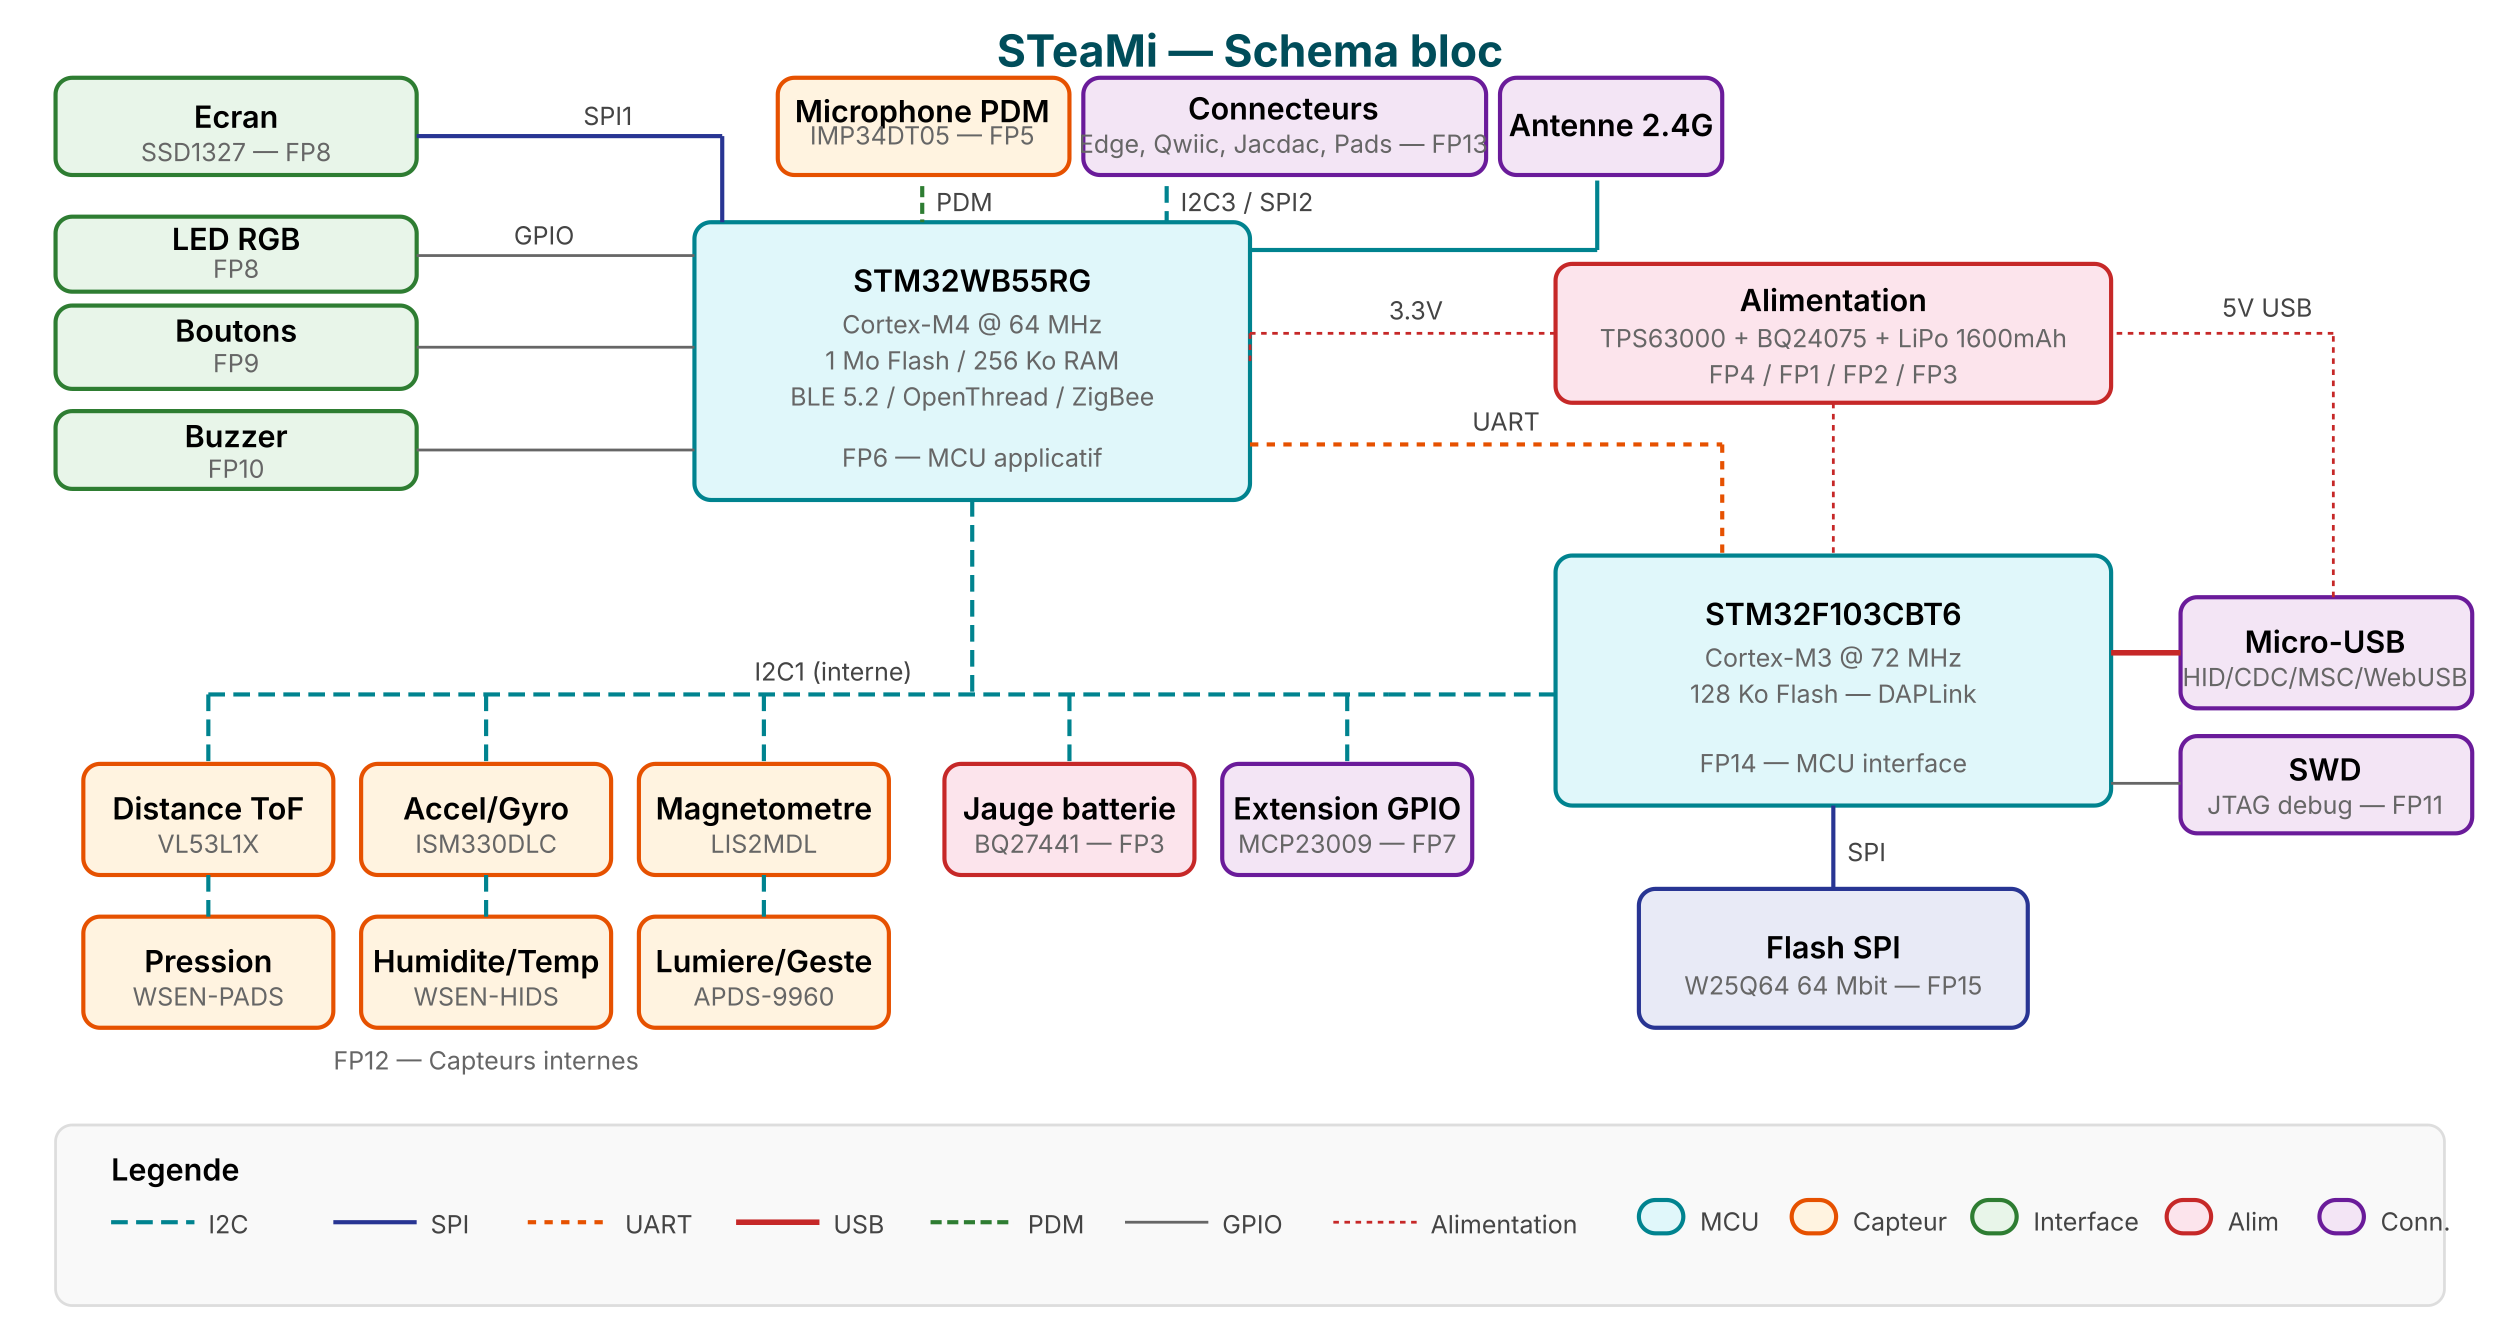
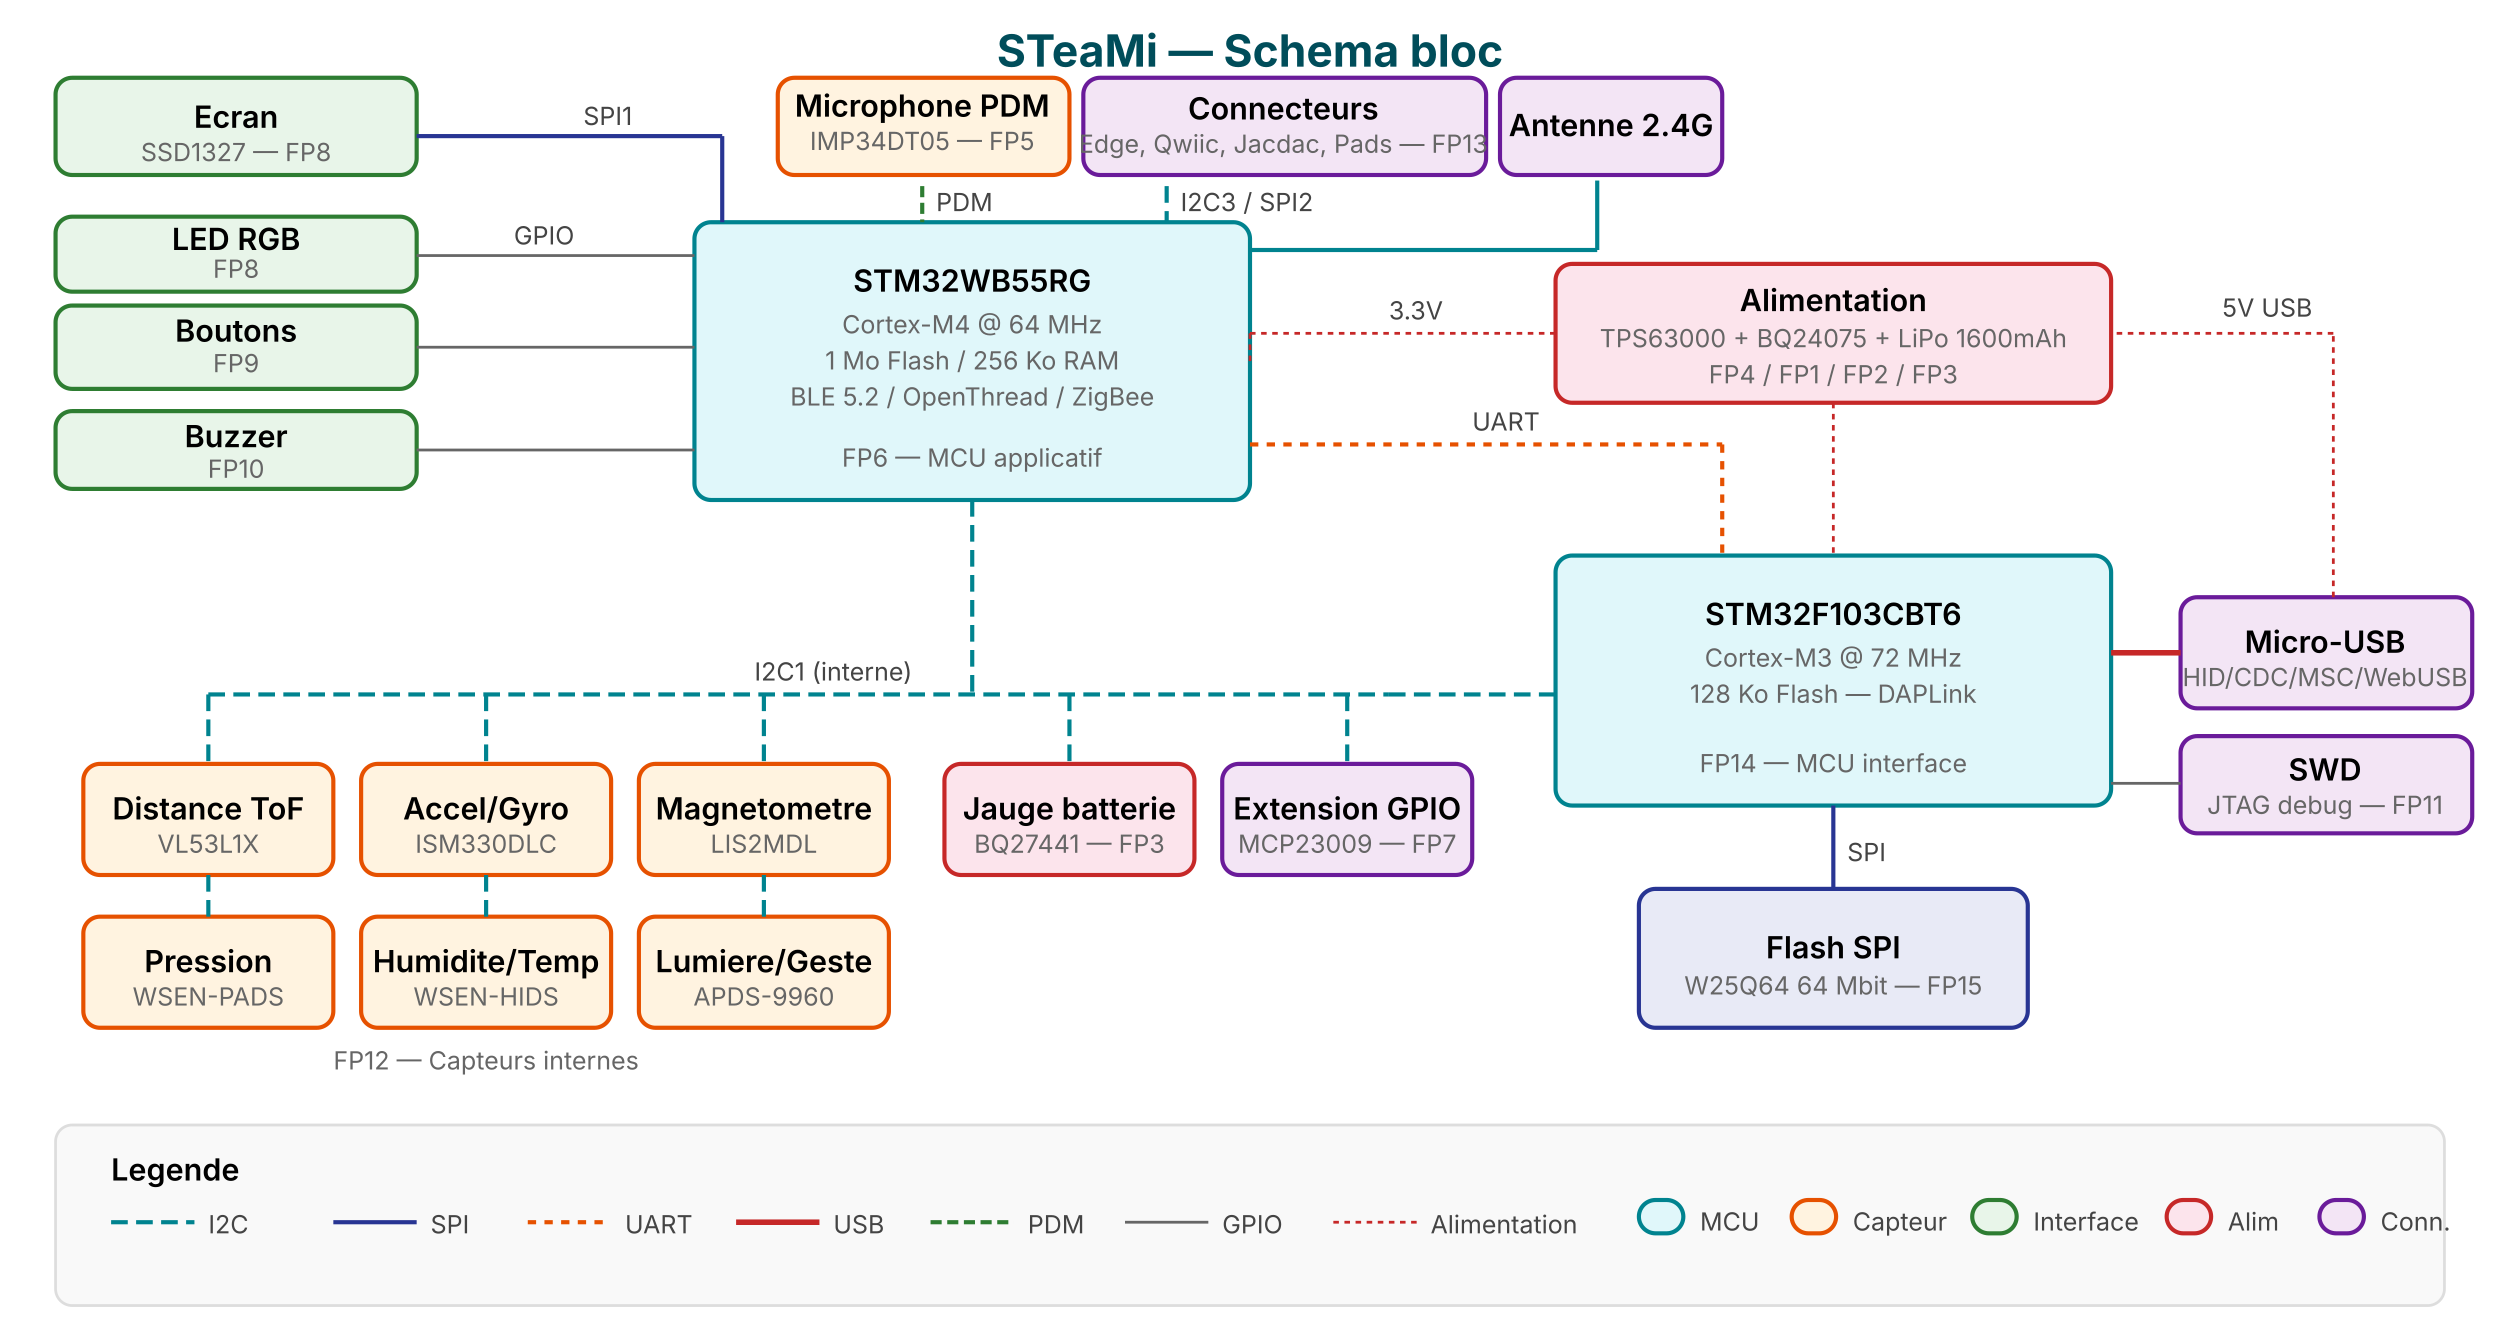
<svg xmlns="http://www.w3.org/2000/svg" viewBox="0 0 900 480" font-family="Inter, -apple-system, sans-serif" font-size="11">
  <defs>
    <style>
      .box { rx: 6; ry: 6; stroke-width: 1.5; }
      .mcu { fill: #e0f7fa; stroke: #00838f; }
      .sensor { fill: #fff3e0; stroke: #e65100; }
      .power { fill: #fce4ec; stroke: #c62828; }
      .ui { fill: #e8f5e9; stroke: #2e7d32; }
      .conn { fill: #f3e5f5; stroke: #6a1b9a; }
      .flash { fill: #e8eaf6; stroke: #283593; }
      .label { font-weight: 600; font-size: 11px; }
      .sublabel { font-size: 9px; fill: #666; }
      .bus { stroke-width: 1.5; fill: none; }
      .bus-i2c { stroke: #00838f; stroke-dasharray: 6,3; }
      .bus-spi { stroke: #283593; }
      .bus-uart { stroke: #e65100; stroke-dasharray: 3,3; }
      .bus-usb { stroke: #c62828; stroke-width: 2; }
      .bus-pwr { stroke: #c62828; stroke-width: 1; stroke-dasharray: 2,2; }
      .bus-pdm { stroke: #2e7d32; stroke-dasharray: 4,2; }
      .bus-gpio { stroke: #666; stroke-width: 1; }
      .title { font-size: 16px; font-weight: 700; fill: #004d5a; }
      .legend-text { font-size: 9px; fill: #444; }
    </style>
  </defs>
  <text x="450" y="24" text-anchor="middle" class="title">STeaMi — Schema bloc</text>
  <rect x="250" y="80" width="200" height="100" class="box mcu" />
  <text x="350" y="105" text-anchor="middle" class="label">STM32WB55RG</text>
  <text x="350" y="120" text-anchor="middle" class="sublabel">Cortex-M4 @ 64 MHz</text>
  <text x="350" y="133" text-anchor="middle" class="sublabel">1 Mo Flash / 256 Ko RAM</text>
  <text x="350" y="146" text-anchor="middle" class="sublabel">BLE 5.2 / OpenThread / ZigBee</text>
  <text x="350" y="168" text-anchor="middle" class="sublabel" fill="#00838f">FP6 — MCU applicatif</text>
  <rect x="540" y="28" width="80" height="35" class="box conn" />
  <text x="580" y="49" text-anchor="middle" class="label" font-size="9">Antenne 2.4G</text>
  <line x1="450" y1="90" x2="575" y2="90" class="bus" stroke="#00838f" stroke-width="1.5" />
  <line x1="575" y1="90" x2="575" y2="65" class="bus" stroke="#00838f" stroke-width="1.5" />
  <rect x="560" y="200" width="200" height="90" class="box mcu" />
  <text x="660" y="225" text-anchor="middle" class="label">STM32F103CBT6</text>
  <text x="660" y="240" text-anchor="middle" class="sublabel">Cortex-M3 @ 72 MHz</text>
  <text x="660" y="253" text-anchor="middle" class="sublabel">128 Ko Flash — DAPLink</text>
  <text x="660" y="278" text-anchor="middle" class="sublabel" fill="#00838f">FP14 — MCU interface</text>
  <rect x="785" y="215" width="105" height="40" class="box conn" />
  <text x="837" y="235" text-anchor="middle" class="label" font-size="9">Micro-USB</text>
  <text x="837" y="247" text-anchor="middle" class="sublabel">HID/CDC/MSC/WebUSB</text>
  <line x1="760" y1="235" x2="785" y2="235" class="bus bus-usb" />
  <line x1="450" y1="160" x2="620" y2="160" class="bus bus-uart" />
  <line x1="620" y1="160" x2="620" y2="200" class="bus bus-uart" />
  <text x="530" y="155" class="legend-text" fill="#e65100">UART</text>
  <rect x="590" y="320" width="140" height="50" class="box flash" />
  <text x="660" y="345" text-anchor="middle" class="label">Flash SPI</text>
  <text x="660" y="358" text-anchor="middle" class="sublabel">W25Q64 64 Mbit — FP15</text>
  <line x1="660" y1="290" x2="660" y2="320" class="bus bus-spi" />
  <text x="665" y="310" class="legend-text" fill="#283593">SPI</text>
  <line x1="75" y1="250" x2="500" y2="250" class="bus bus-i2c" />
  <text x="300" y="245" text-anchor="middle" class="legend-text" fill="#00838f">I2C1 (interne)</text>
  <line x1="350" y1="180" x2="350" y2="250" class="bus bus-i2c" />
  <line x1="560" y1="250" x2="500" y2="250" class="bus bus-i2c" />
  <rect x="30" y="275" width="90" height="40" class="box sensor" />
  <text x="75" y="295" text-anchor="middle" class="label" font-size="9">Distance ToF</text>
  <text x="75" y="307" text-anchor="middle" class="sublabel">VL53L1X</text>
  <line x1="75" y1="250" x2="75" y2="275" class="bus bus-i2c" />
  <rect x="130" y="275" width="90" height="40" class="box sensor" />
  <text x="175" y="295" text-anchor="middle" class="label" font-size="9">Accel/Gyro</text>
  <text x="175" y="307" text-anchor="middle" class="sublabel">ISM330DLC</text>
  <line x1="175" y1="250" x2="175" y2="275" class="bus bus-i2c" />
  <rect x="230" y="275" width="90" height="40" class="box sensor" />
  <text x="275" y="295" text-anchor="middle" class="label" font-size="9">Magnetometre</text>
  <text x="275" y="307" text-anchor="middle" class="sublabel">LIS2MDL</text>
  <line x1="275" y1="250" x2="275" y2="275" class="bus bus-i2c" />
  <rect x="30" y="330" width="90" height="40" class="box sensor" />
  <text x="75" y="350" text-anchor="middle" class="label" font-size="9">Pression</text>
  <text x="75" y="362" text-anchor="middle" class="sublabel">WSEN-PADS</text>
  <line x1="75" y1="315" x2="75" y2="330" class="bus bus-i2c" />
  <rect x="130" y="330" width="90" height="40" class="box sensor" />
  <text x="175" y="350" text-anchor="middle" class="label" font-size="9">Humidite/Temp</text>
  <text x="175" y="362" text-anchor="middle" class="sublabel">WSEN-HIDS</text>
  <line x1="175" y1="315" x2="175" y2="330" class="bus bus-i2c" />
  <rect x="230" y="330" width="90" height="40" class="box sensor" />
  <text x="275" y="350" text-anchor="middle" class="label" font-size="9">Lumiere/Geste</text>
  <text x="275" y="362" text-anchor="middle" class="sublabel">APDS-9960</text>
  <line x1="275" y1="315" x2="275" y2="330" class="bus bus-i2c" />
  <rect x="340" y="275" width="90" height="40" class="box power" />
  <text x="385" y="295" text-anchor="middle" class="label" font-size="9">Jauge batterie</text>
  <text x="385" y="307" text-anchor="middle" class="sublabel">BQ27441 — FP3</text>
  <line x1="385" y1="250" x2="385" y2="275" class="bus bus-i2c" />
  <rect x="440" y="275" width="90" height="40" class="box conn" />
  <text x="485" y="295" text-anchor="middle" class="label" font-size="9">Extension GPIO</text>
  <text x="485" y="307" text-anchor="middle" class="sublabel">MCP23009 — FP7</text>
  <line x1="485" y1="250" x2="485" y2="275" class="bus bus-i2c" />
  <text x="175" y="385" text-anchor="middle" class="sublabel" fill="#e65100">FP12 — Capteurs internes</text>
  <rect x="280" y="28" width="105" height="35" class="box sensor" />
-   <text x="332" y="44" text-anchor="middle" class="label" font-size="9">Microphone PDM</text>
-   <text x="332" y="52" text-anchor="middle" class="sublabel">IMP34DT05 — FP5</text>
+   <text x="332" y="42" text-anchor="middle" class="label" font-size="9">Microphone PDM</text>
+   <text x="332" y="54" text-anchor="middle" class="sublabel">IMP34DT05 — FP5</text>
  <line x1="332" y1="67" x2="332" y2="80" class="bus bus-pdm" />
  <text x="337" y="76" class="legend-text" fill="#2e7d32">PDM</text>
  <rect x="20" y="28" width="130" height="35" class="box ui" />
  <text x="85" y="46" text-anchor="middle" class="label" font-size="10">Ecran</text>
  <text x="85" y="58" text-anchor="middle" class="sublabel">SSD1327 — FP8</text>
  <line x1="150" y1="49" x2="260" y2="49" class="bus bus-spi" />
  <line x1="260" y1="49" x2="260" y2="80" class="bus bus-spi" />
  <text x="210" y="45" class="legend-text" fill="#283593">SPI1</text>
  <rect x="20" y="78" width="130" height="27" class="box ui" />
  <text x="85" y="90" text-anchor="middle" class="label" font-size="9">LED RGB</text>
  <text x="85" y="100" text-anchor="middle" class="sublabel">FP8</text>
  <line x1="150" y1="92" x2="250" y2="92" class="bus bus-gpio" />
  <text x="185" y="88" class="legend-text" fill="#666">GPIO</text>
  <rect x="20" y="110" width="130" height="30" class="box ui" />
  <text x="85" y="123" text-anchor="middle" class="label" font-size="9">Boutons</text>
  <text x="85" y="134" text-anchor="middle" class="sublabel">FP9</text>
  <line x1="150" y1="125" x2="250" y2="125" class="bus bus-gpio" />
  <rect x="20" y="148" width="130" height="28" class="box ui" />
  <text x="85" y="161" text-anchor="middle" class="label" font-size="9">Buzzer</text>
  <text x="85" y="172" text-anchor="middle" class="sublabel">FP10</text>
  <line x1="150" y1="162" x2="250" y2="162" class="bus bus-gpio" />
  <rect x="560" y="95" width="200" height="50" class="box power" />
  <text x="660" y="112" text-anchor="middle" class="label" font-size="10">Alimentation</text>
  <text x="660" y="125" text-anchor="middle" class="sublabel">TPS63000 + BQ24075 + LiPo 1600mAh</text>
  <text x="660" y="138" text-anchor="middle" class="sublabel" fill="#c62828">FP4 / FP1 / FP2 / FP3</text>
  <line x1="660" y1="145" x2="660" y2="200" class="bus bus-pwr" stroke-dasharray="2,4" />
  <line x1="560" y1="120" x2="450" y2="120" class="bus bus-pwr" />
  <line x1="450" y1="120" x2="450" y2="130" class="bus bus-pwr" />
  <text x="500" y="115" class="legend-text" fill="#c62828">3.3V</text>
  <line x1="840" y1="215" x2="840" y2="120" class="bus bus-pwr" />
  <line x1="840" y1="120" x2="760" y2="120" class="bus bus-pwr" />
  <text x="800" y="114" class="legend-text" fill="#c62828">5V USB</text>
  <rect x="390" y="28" width="145" height="35" class="box conn" />
  <text x="462" y="43" text-anchor="middle" class="label" font-size="9">Connecteurs</text>
  <text x="462" y="55" text-anchor="middle" class="sublabel">Edge, Qwiic, Jacdac, Pads — FP13</text>
  <line x1="420" y1="67" x2="420" y2="80" class="bus bus-i2c" stroke="#6a1b9a" />
  <text x="425" y="76" class="legend-text" fill="#6a1b9a">I2C3 / SPI2</text>
  <rect x="785" y="265" width="105" height="35" class="box conn" />
  <text x="837" y="281" text-anchor="middle" class="label" font-size="9">SWD</text>
  <text x="837" y="293" text-anchor="middle" class="sublabel">JTAG debug — FP11</text>
  <line x1="760" y1="282" x2="785" y2="282" class="bus bus-gpio" />
  <rect x="20" y="405" width="860" height="65" rx="6" fill="#f9f9f9" stroke="#ddd" />
  <text x="40" y="425" class="label" font-size="10">Legende</text>
  <line x1="40" y1="440" x2="70" y2="440" class="bus bus-i2c" />
  <text x="75" y="444" class="legend-text">I2C</text>
  <line x1="120" y1="440" x2="150" y2="440" class="bus bus-spi" />
  <text x="155" y="444" class="legend-text">SPI</text>
  <line x1="190" y1="440" x2="220" y2="440" class="bus bus-uart" />
  <text x="225" y="444" class="legend-text">UART</text>
  <line x1="265" y1="440" x2="295" y2="440" class="bus bus-usb" />
  <text x="300" y="444" class="legend-text">USB</text>
  <line x1="335" y1="440" x2="365" y2="440" class="bus bus-pdm" />
  <text x="370" y="444" class="legend-text">PDM</text>
  <line x1="405" y1="440" x2="435" y2="440" class="bus bus-gpio" />
  <text x="440" y="444" class="legend-text">GPIO</text>
  <line x1="480" y1="440" x2="510" y2="440" class="bus bus-pwr" />
  <text x="515" y="444" class="legend-text">Alimentation</text>
  <rect x="590" y="432" width="16" height="12" class="box mcu" />
  <text x="612" y="443" class="legend-text">MCU</text>
  <rect x="645" y="432" width="16" height="12" class="box sensor" />
  <text x="667" y="443" class="legend-text">Capteur</text>
  <rect x="710" y="432" width="16" height="12" class="box ui" />
  <text x="732" y="443" class="legend-text">Interface</text>
  <rect x="780" y="432" width="16" height="12" class="box power" />
  <text x="802" y="443" class="legend-text">Alim</text>
  <rect x="835" y="432" width="16" height="12" class="box conn" />
  <text x="857" y="443" class="legend-text">Conn.</text>
</svg>
